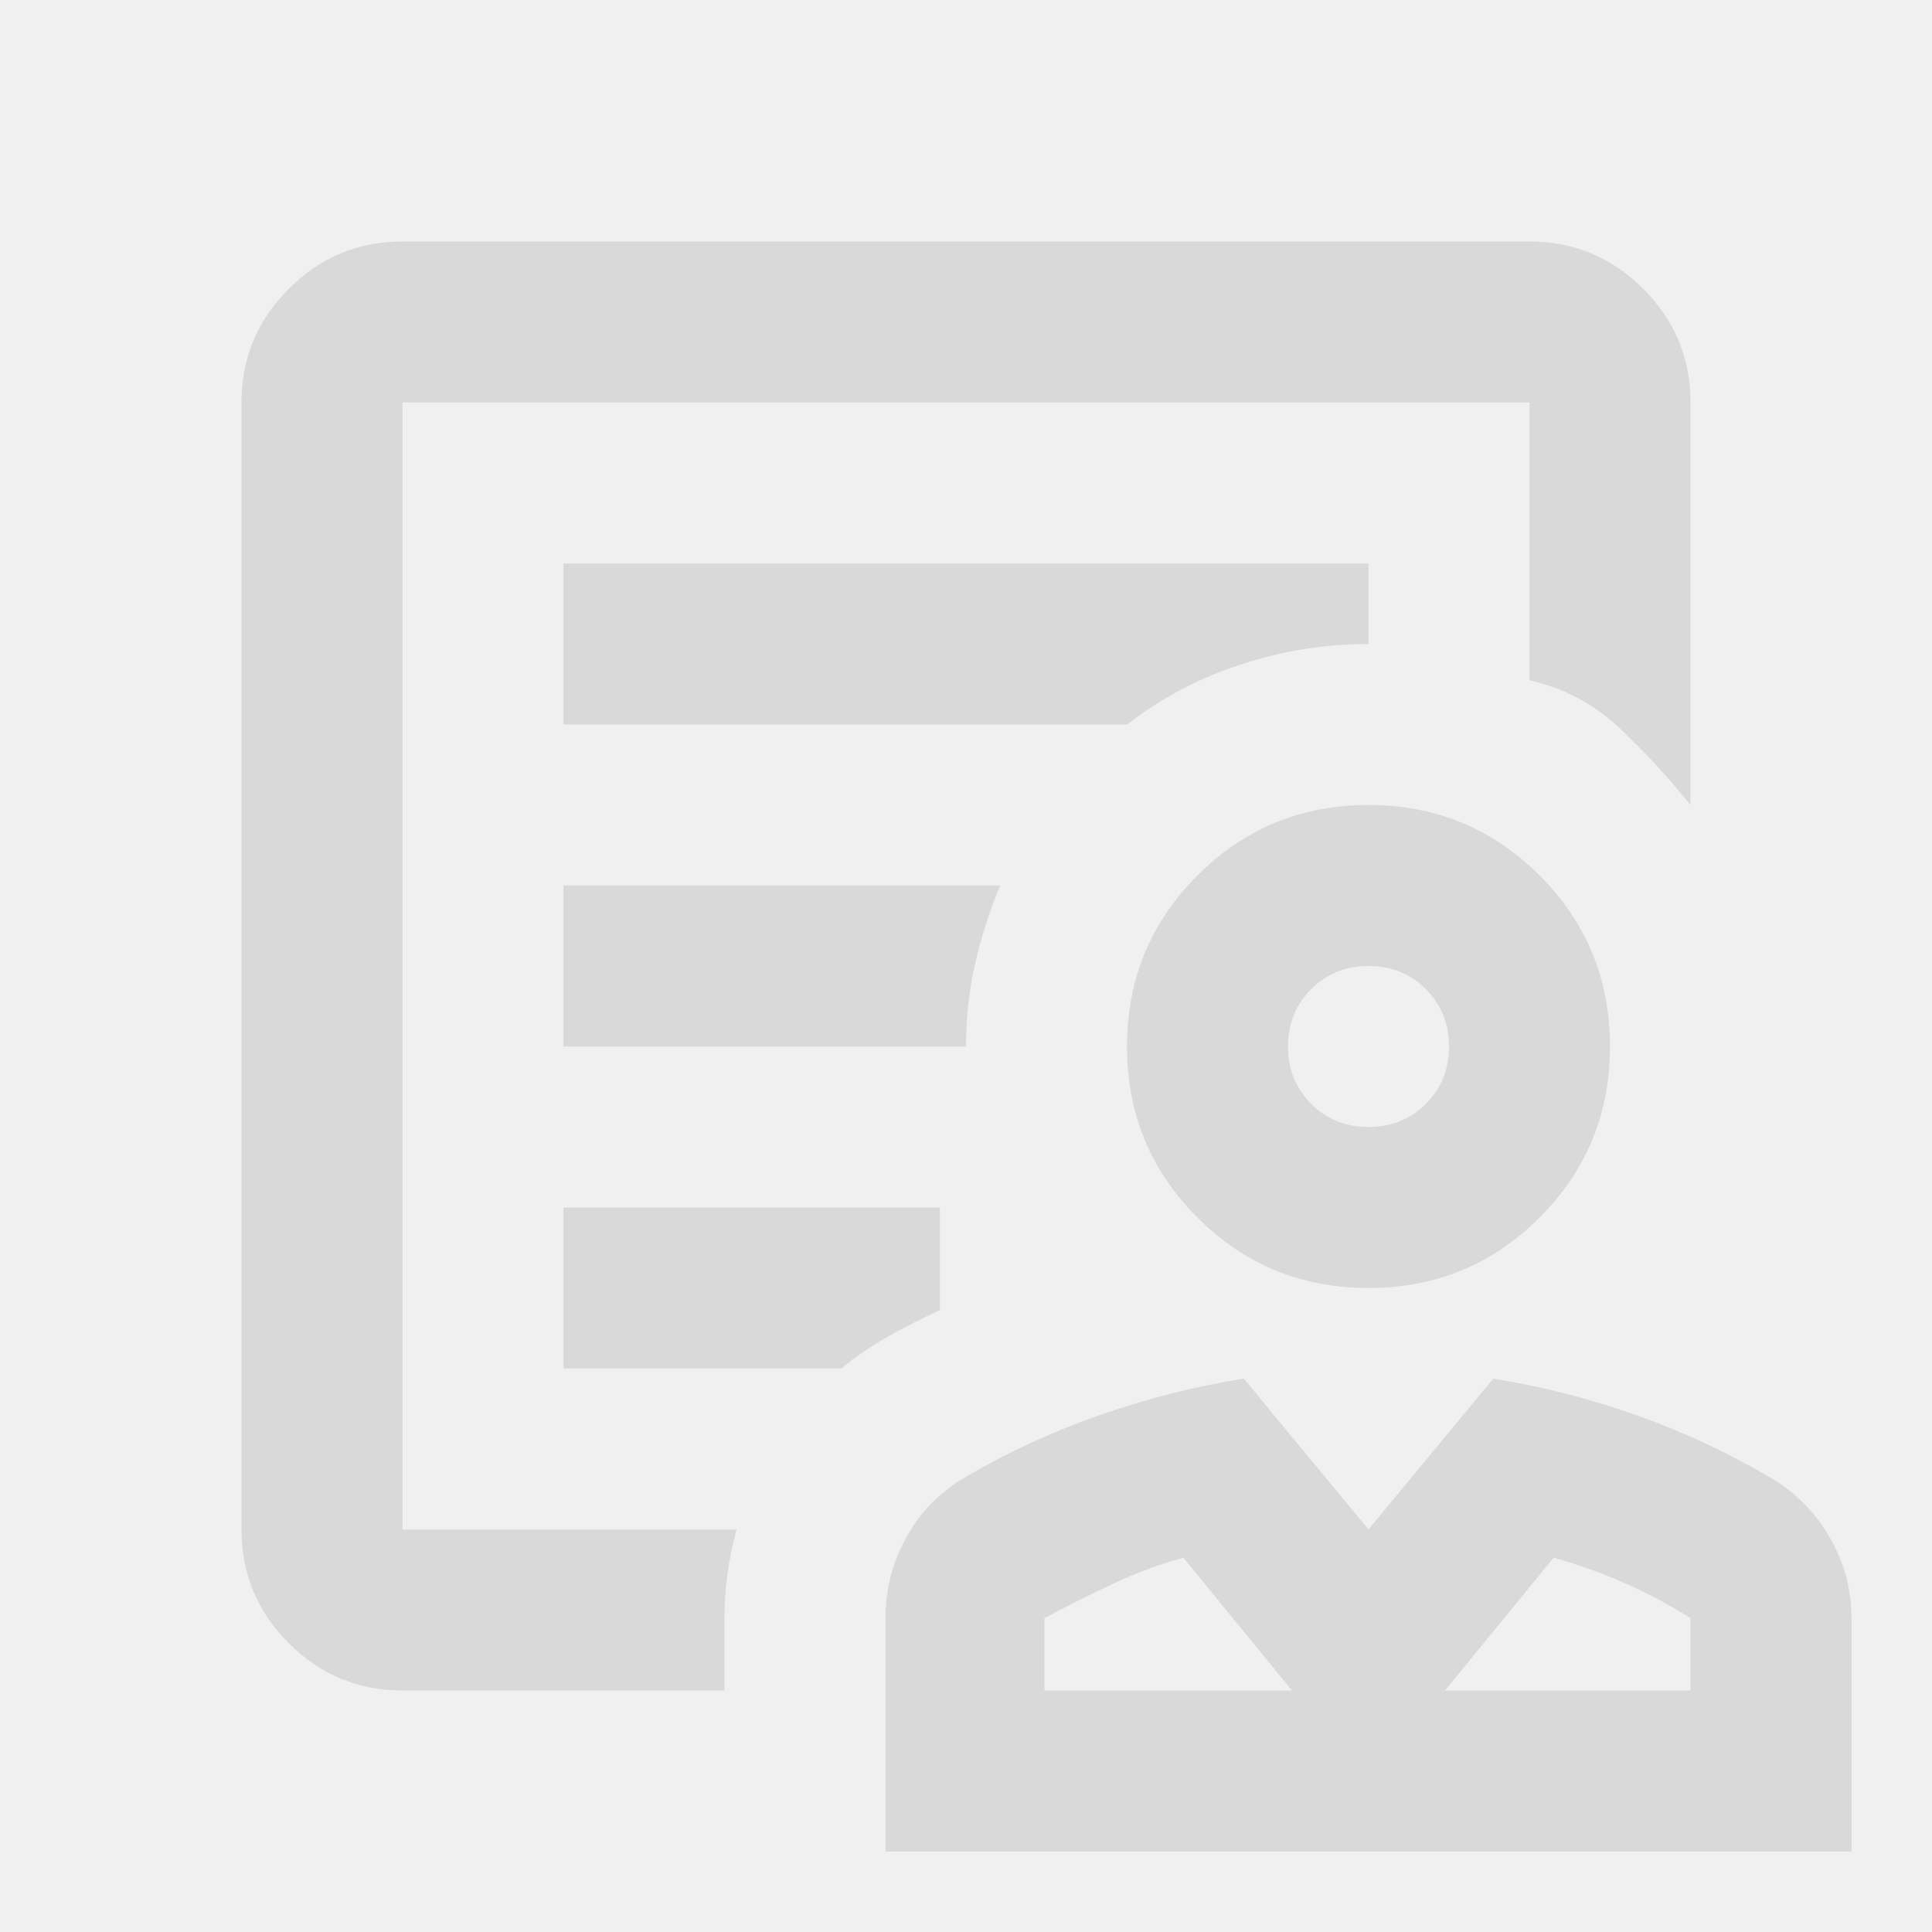
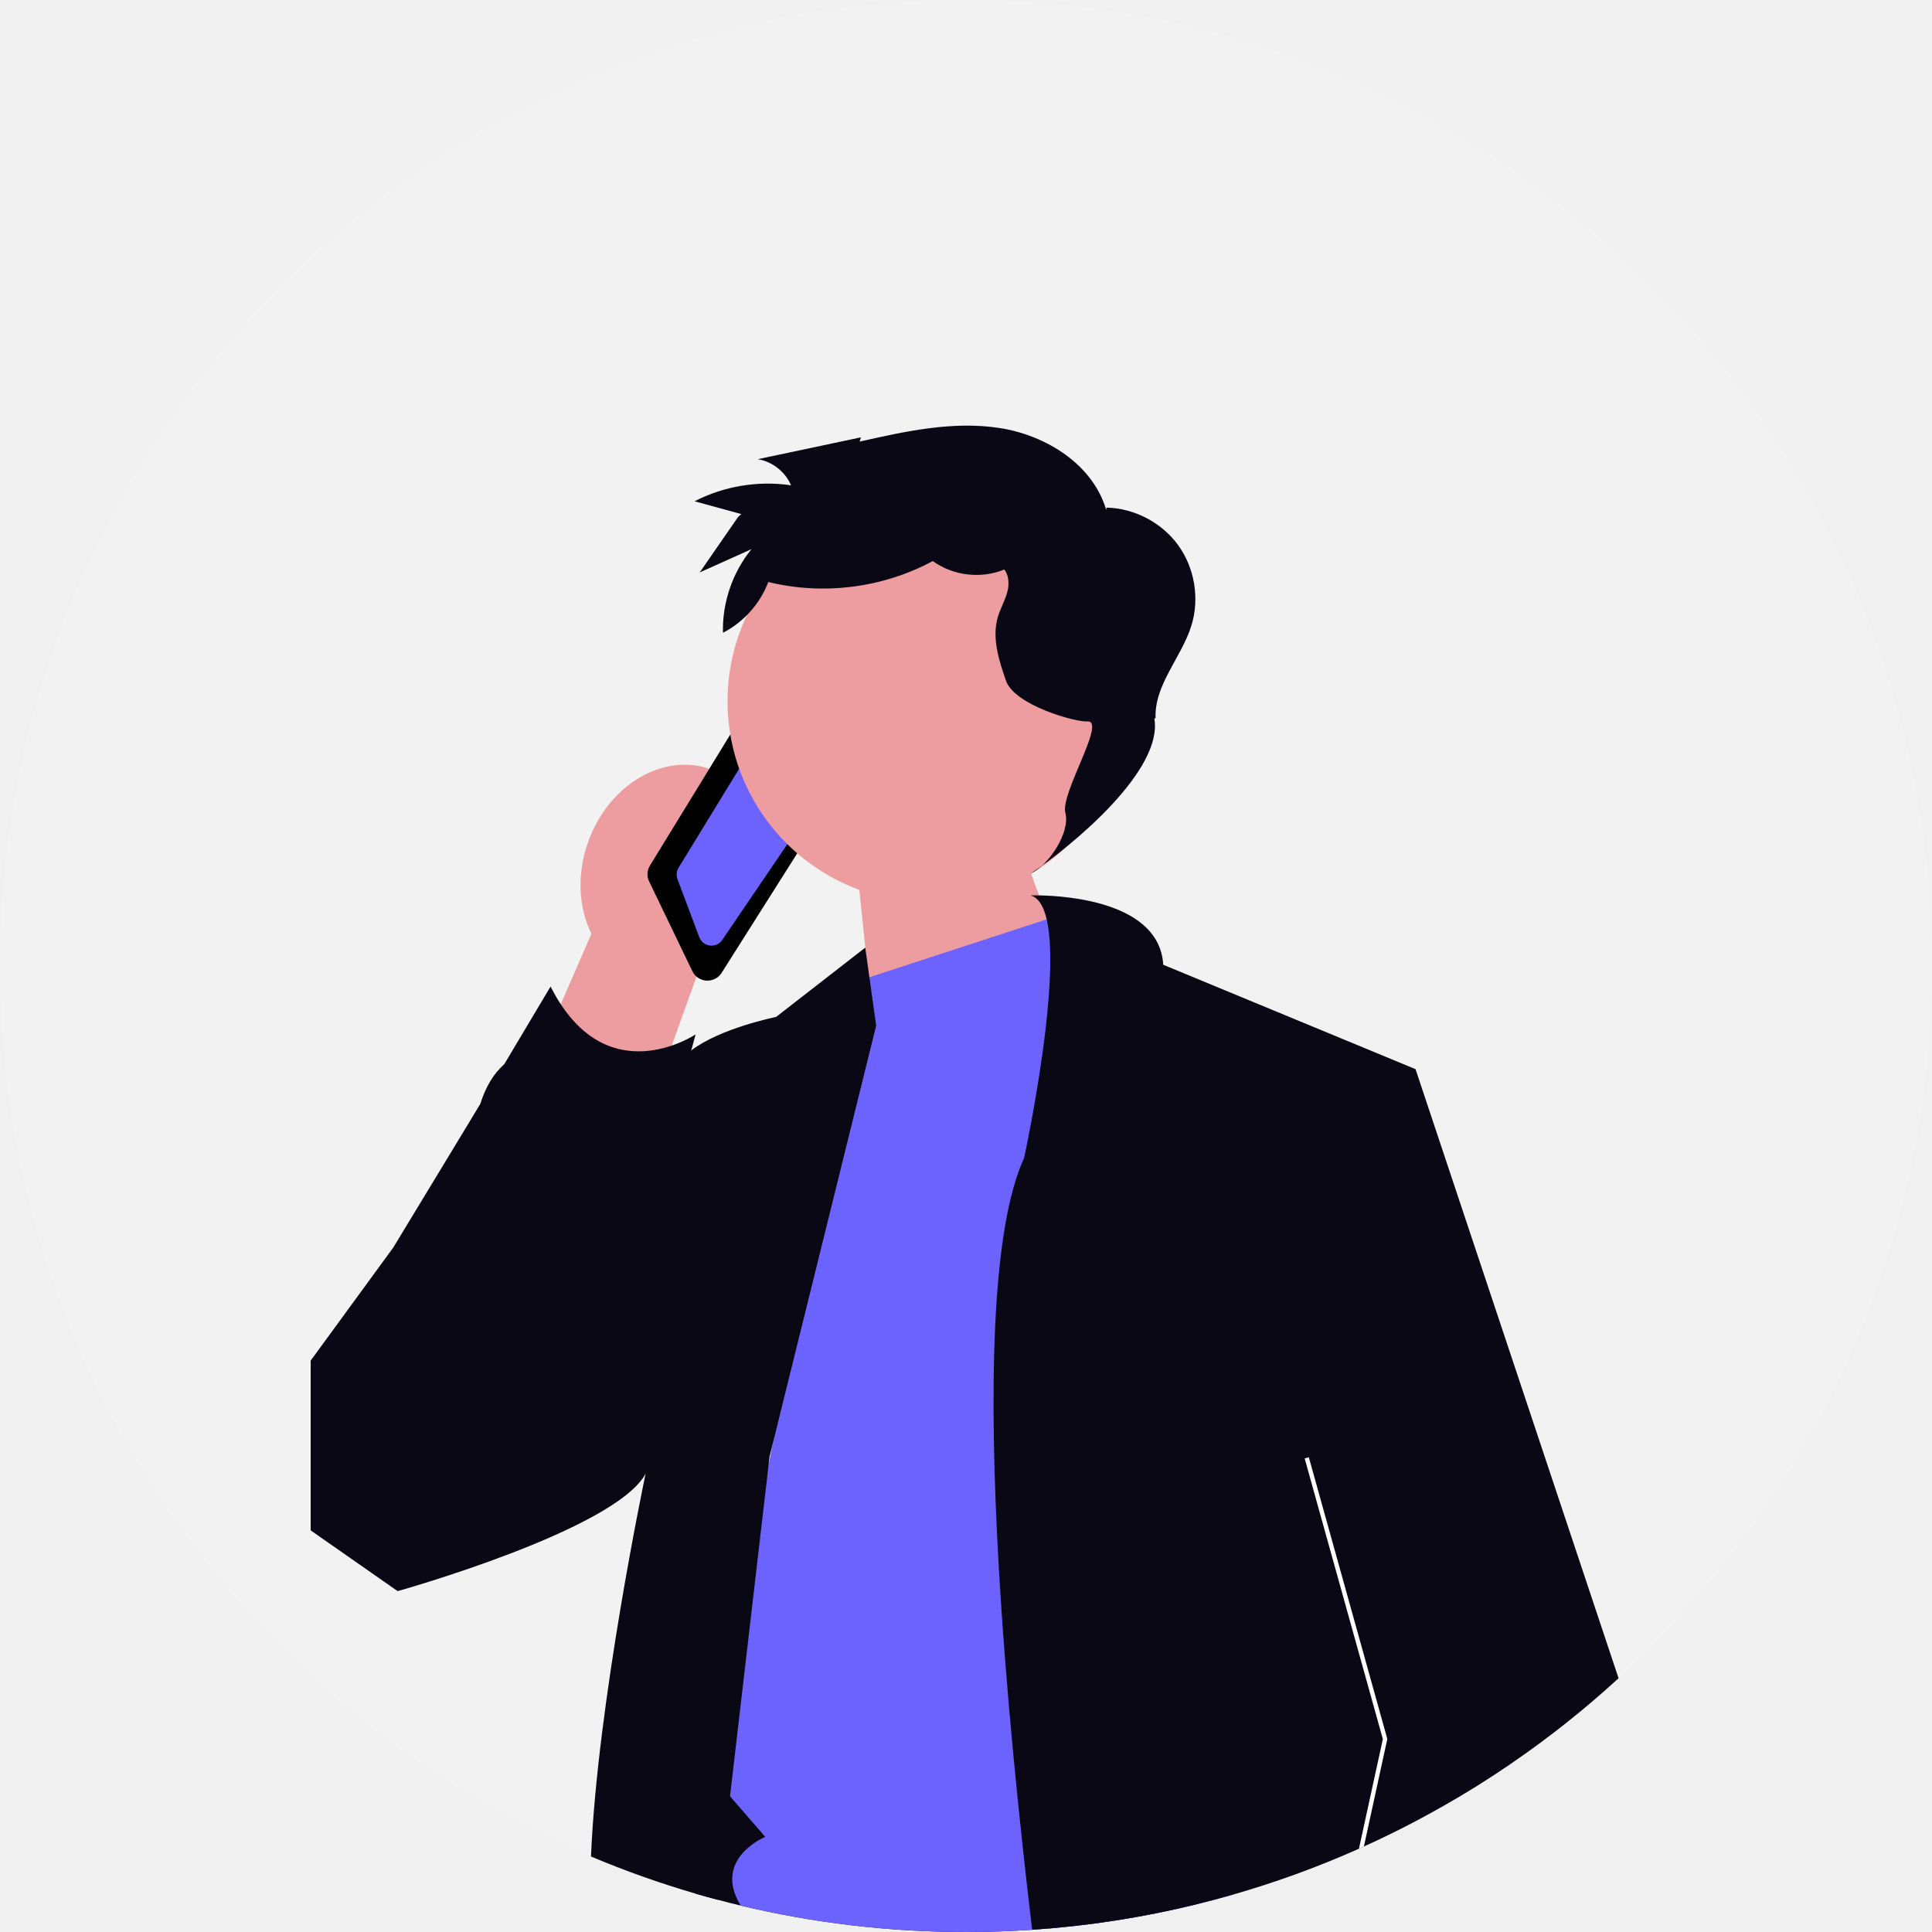
- <svg xmlns="http://www.w3.org/2000/svg" height="40px" viewBox="0 -960 960 960" width="40px" fill="#D9D9D9">
-   <path d="M680-320q-50 0-85-35t-35-85q0-50 35-85t85-35q50 0 85 35t35 85q0 50-35 85t-85 35Zm0-80q17 0 28.5-11.5T720-440q0-17-11.5-28.5T680-480q-17 0-28.5 11.5T640-440q0 17 11.5 28.5T680-400ZM440-40v-116q0-21 10-39.5t28-29.5q32-19 67.5-31.5T618-275l62 75 62-75q37 6 72 18.5t67 31.5q18 11 28.5 29.5T920-156v116H440Zm79-80h123l-54-66q-18 5-35 13t-34 17v36Zm199 0h122v-36q-16-10-33-17.5T772-186l-54 66Zm-76 0Zm76 0Zm-518 0q-33 0-56.5-23.5T120-200v-560q0-33 23.5-56.5T200-840h560q33 0 56.5 23.5T840-760v200q-16-20-35-38t-45-24v-138H200v560h166q-3 11-4.5 22t-1.5 22v36H200Zm80-480h280q26-20 57-30t63-10v-40H280v80Zm0 160h200q0-21 4.5-41t12.5-39H280v80Zm0 160h138q11-9 23.5-16t25.5-13v-51H280v80Zm-80 80v-560 137-17 440Zm480-240Z" />
+ <svg xmlns="http://www.w3.org/2000/svg" width="743" height="743" viewBox="0 0 743 743" role="img" artist="Katerina Limpitsouni" source="https://undraw.co/">
+   <path d="M743,371.5c0,108.42-46.45,206-120.54,273.91-12.96,11.89-26.77,22.87-41.33,32.83-8.68,5.95-17.62,11.53-26.81,16.72-9.67,5.49-19.61,10.55-29.801,15.16-.63.29-1.26.57-1.899.85-15.8,7.05-32.19,13.021-49.061,17.83-4.52,1.29-9.069,2.5-13.659,3.61-20.381,4.98-41.42,8.28-62.96,9.73-8.41.57-16.891.86-25.44.86-29.85,0-58.87-3.52-86.68-10.17-2.91-.69-5.82-1.42-8.7-2.2-2.88-.75-5.75-1.55-8.601-2.38-13.76-4-27.189-8.78-40.239-14.28C93.74,657.66,0,525.52,0,371.5,0,166.33,166.33,0,371.5,0s371.5,166.33,371.5,371.5Z" fill="#f2f2f2" />
+   <path d="M459.9,601.97v130.44c-20.381,4.98-41.42,8.28-62.96,9.73-8.41.57-16.891.86-25.44.86-29.85,0-58.87-3.52-86.68-10.17-2.91-.69-5.82-1.42-8.7-2.2-2.88-.75-5.75-1.55-8.601-2.38v-126.28h192.381Z" fill="#090814" />
+   <path d="M268.51,373.78l-53.593,149.127-53.592-12.323,66.122-151.462c-4.906-9.953-5.739-22.828-1.267-35.356,7.826-21.922,28.877-34.443,47.02-27.967,18.143,6.477,26.506,29.498,18.68,51.421-4.473,12.529-13.271,21.965-23.371,26.561l-0.0 0Z" fill="#ed9da0" />
+   <path d="M272.078,377.134c-.492,0-.988-.056-1.478-.172-1.906-.446-3.488-1.714-4.337-3.478l-16.607-34.474c-.956-1.983-.838-4.288.314-6.165l38.016-62.006c1.029-1.678,2.741-2.78,4.693-3.025l6.85-.856c2.642-.322,5.268,1.037,6.508,3.404l15.095,28.817c1.063,2.032.962,4.497-.263,6.438l-43.353,68.517c-.4.631-.9,1.181-1.485,1.637-1.147.894-2.534,1.362-3.952,1.362Z" />
+   <path d="M273.628,363.664c-.199,0-.4-.011-.603-.036-1.869-.222-3.442-1.456-4.104-3.218l-8.377-22.314c-.547-1.459-.395-3.057.417-4.383l33.328-54.483c.905-1.48,2.48-2.377,4.215-2.4,1.807.021,3.336.836,4.282,2.294l13.283,20.526c1.098,1.696,1.073,3.875-.062,5.548l-38.235,56.269c-.943,1.389-2.493,2.197-4.143,2.197Z" fill="#6c63ff" />
+   <path d="M434.115,273.282c1.984-42.59-30.933-78.724-73.523-80.708-42.59-1.984-78.724,30.933-80.708,73.523-1.609,34.54,19.739,64.831,50.584,76.106l10.318,99.217,78.948-59.791s-15.444-21.677-23.15-45.667c21.453-12.841,36.28-35.833,37.531-62.681h0Z" fill="#ed9da0" />
+   <path d="M280.75,690.8l-8.21-9.47,15.5-79.36,7.56-38.71,1.521-7.82,30.63-156.82,3.34-21.74,2.891-.94.369-.12,68.181-22.27.93-.31,9.6-3.13,25.931,20.91,34.569,357.78c-4.52,1.29-9.069,2.5-13.659,3.61-20.381,4.98-41.42,8.28-62.96,9.73-8.41.57-16.891.86-25.44.86-29.85,0-58.87-3.52-86.68-10.17-10.95-18.09,9.47-26.41,9.47-26.41l-13.54-15.62Z" fill="#6c63ff" />
+   <path d="M336.95,394.44l-.74,2.98-39.09,158.02-1.16,4.71-.36,3.11-4.51,38.71-10.34,88.83-4.63,39.83c-2.88-.75-5.75-1.55-8.601-2.38-13.76-4-27.189-8.78-40.239-14.28,2.46-59.05,20.7-145.76,21-147.21-11.75,21.74-95.351,45.15-95.351,45.15l-33.449-23.36v-65.3l31.779-43.5,33.46-55.2c2.13-6.91,5.311-11.83,9.2-15.26,4.16-3.69,9.13-5.66,14.48-6.54,16.47-2.7,36.56,4.97,47.8,5.28,3.18.1,5.66-.4,7.14-1.88.75-.75,1.58-1.47,2.48-2.16,11.16-8.6,32.649-12.9,32.649-12.9l34.29-26.66.09.62,1.5,10.77,2.601,18.62Z" fill="#090814" />
+   <path d="M386.266,219c-8.919,3.712-19.729,2.443-27.546-3.233-19.134,10.333-42.148,13.262-63.26,8.051-3.145,8.351-9.483,15.454-17.423,19.526-.313-11.56,3.652-23.188,10.962-32.15-6.636,2.982-13.272,5.965-19.908,8.947,4.955-7.157,9.91-14.314,14.865-21.47l1.13-.977c-5.989-1.639-11.978-3.278-17.967-4.917,11.325-5.837,24.499-8.016,37.101-6.137-2.21-5.214-7.215-9.142-12.804-10.05,13.217-2.798,26.434-5.595,39.651-8.393l-.452,1.627c17.728-3.995,35.971-8.012,53.925-5.2,17.954,2.812,35.801,14.083,40.898,31.527l.084-.936c10.765.236,21.289,5.759,27.597,14.485,6.309,8.725,8.256,20.45,5.106,30.746-3.778,12.35-14.371,22.856-13.816,35.76l-.486.101c3.507,19.706-30.963,48.541-47.593,59.679,7.046-3.286,15.377-15.905,13.383-23.42-1.994-7.515,16.113-35.769,8.364-35.129-4.35.359-27.96-6.234-31.21-15.66-2.739-7.941-5.5-16.526-3.1-24.576.947-3.176,2.662-6.086,3.552-9.278s.786-6.982-1.503-9.378l.448.454Z" fill="#090814" />
+   <path d="M235.332,515.493l32.191-117.707s-34.678,23.42-55.787-18.401l-58.802,98.697,82.398,37.411Z" fill="#090814" />
+   <path d="M581.13,678.24c-8.68,5.95-17.62,11.53-26.81,16.72l7.6-21.14,19.21,4.42Z" fill="#ed9da0" />
+   <path d="M622.46,645.41c-12.96,11.89-26.77,22.87-41.33,32.83-8.68,5.95-17.62,11.53-26.81,16.72-9.67,5.49-19.61,10.55-29.801,15.16-.63.29-1.26.57-1.899.85-15.8,7.05-32.19,13.021-49.061,17.83-4.52,1.29-9.069,2.5-13.659,3.61-20.381,4.98-41.42,8.28-62.96,9.73-4.921-41.3-10.12-91.87-12.87-140.17-3.801-66.69-2.931-129.04,9.779-156.65,0,0,5.48-25.18,8.351-50.41,1.8-15.84,2.58-31.69.33-41.36-1.16-5.01-3.141-8.36-6.2-9.2,0,0,1.22-.04,3.27-.01h.011c11.05.2,46.33,2.71,47.739,26.68l97.03,40.15,78.08,234.24Z" fill="#090814" />
+   <path d="M533.53,668.76l-9.011,41.36c-.63.29-1.26.57-1.899.85l9.189-42.16-30.069-107.93,1.609-.44,30.181,108.32Z" fill="#fff" />
</svg>
